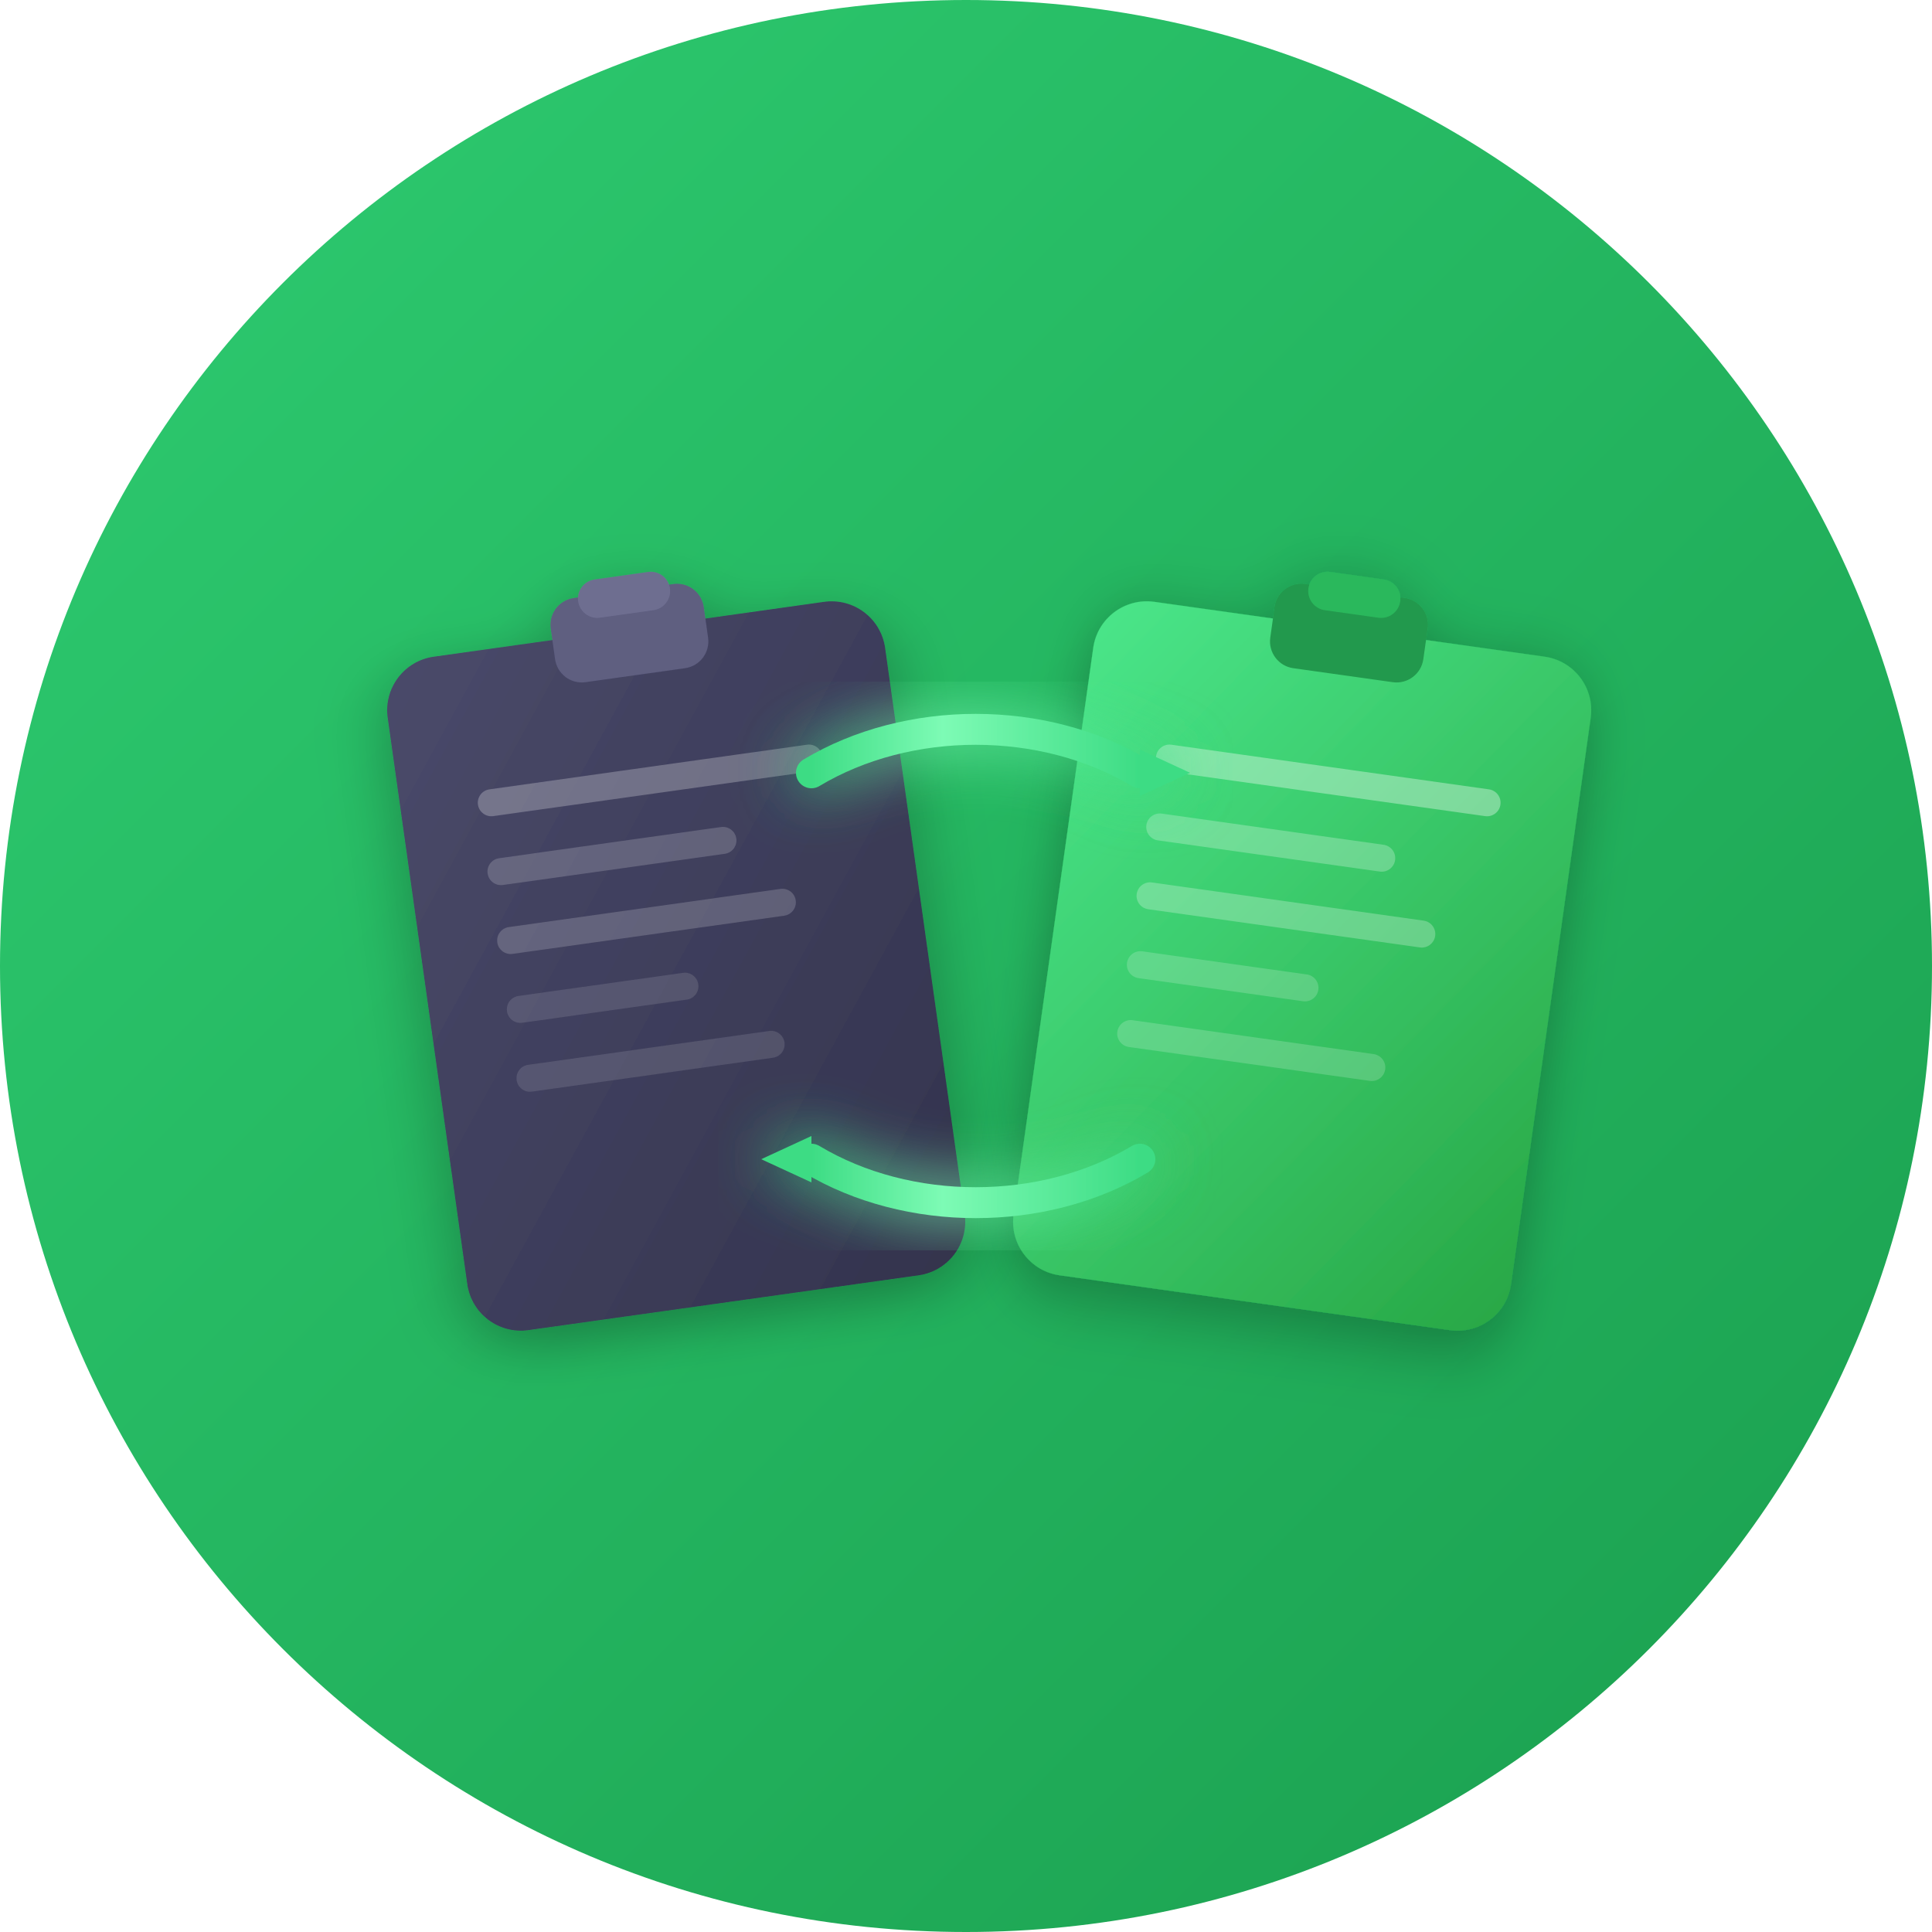
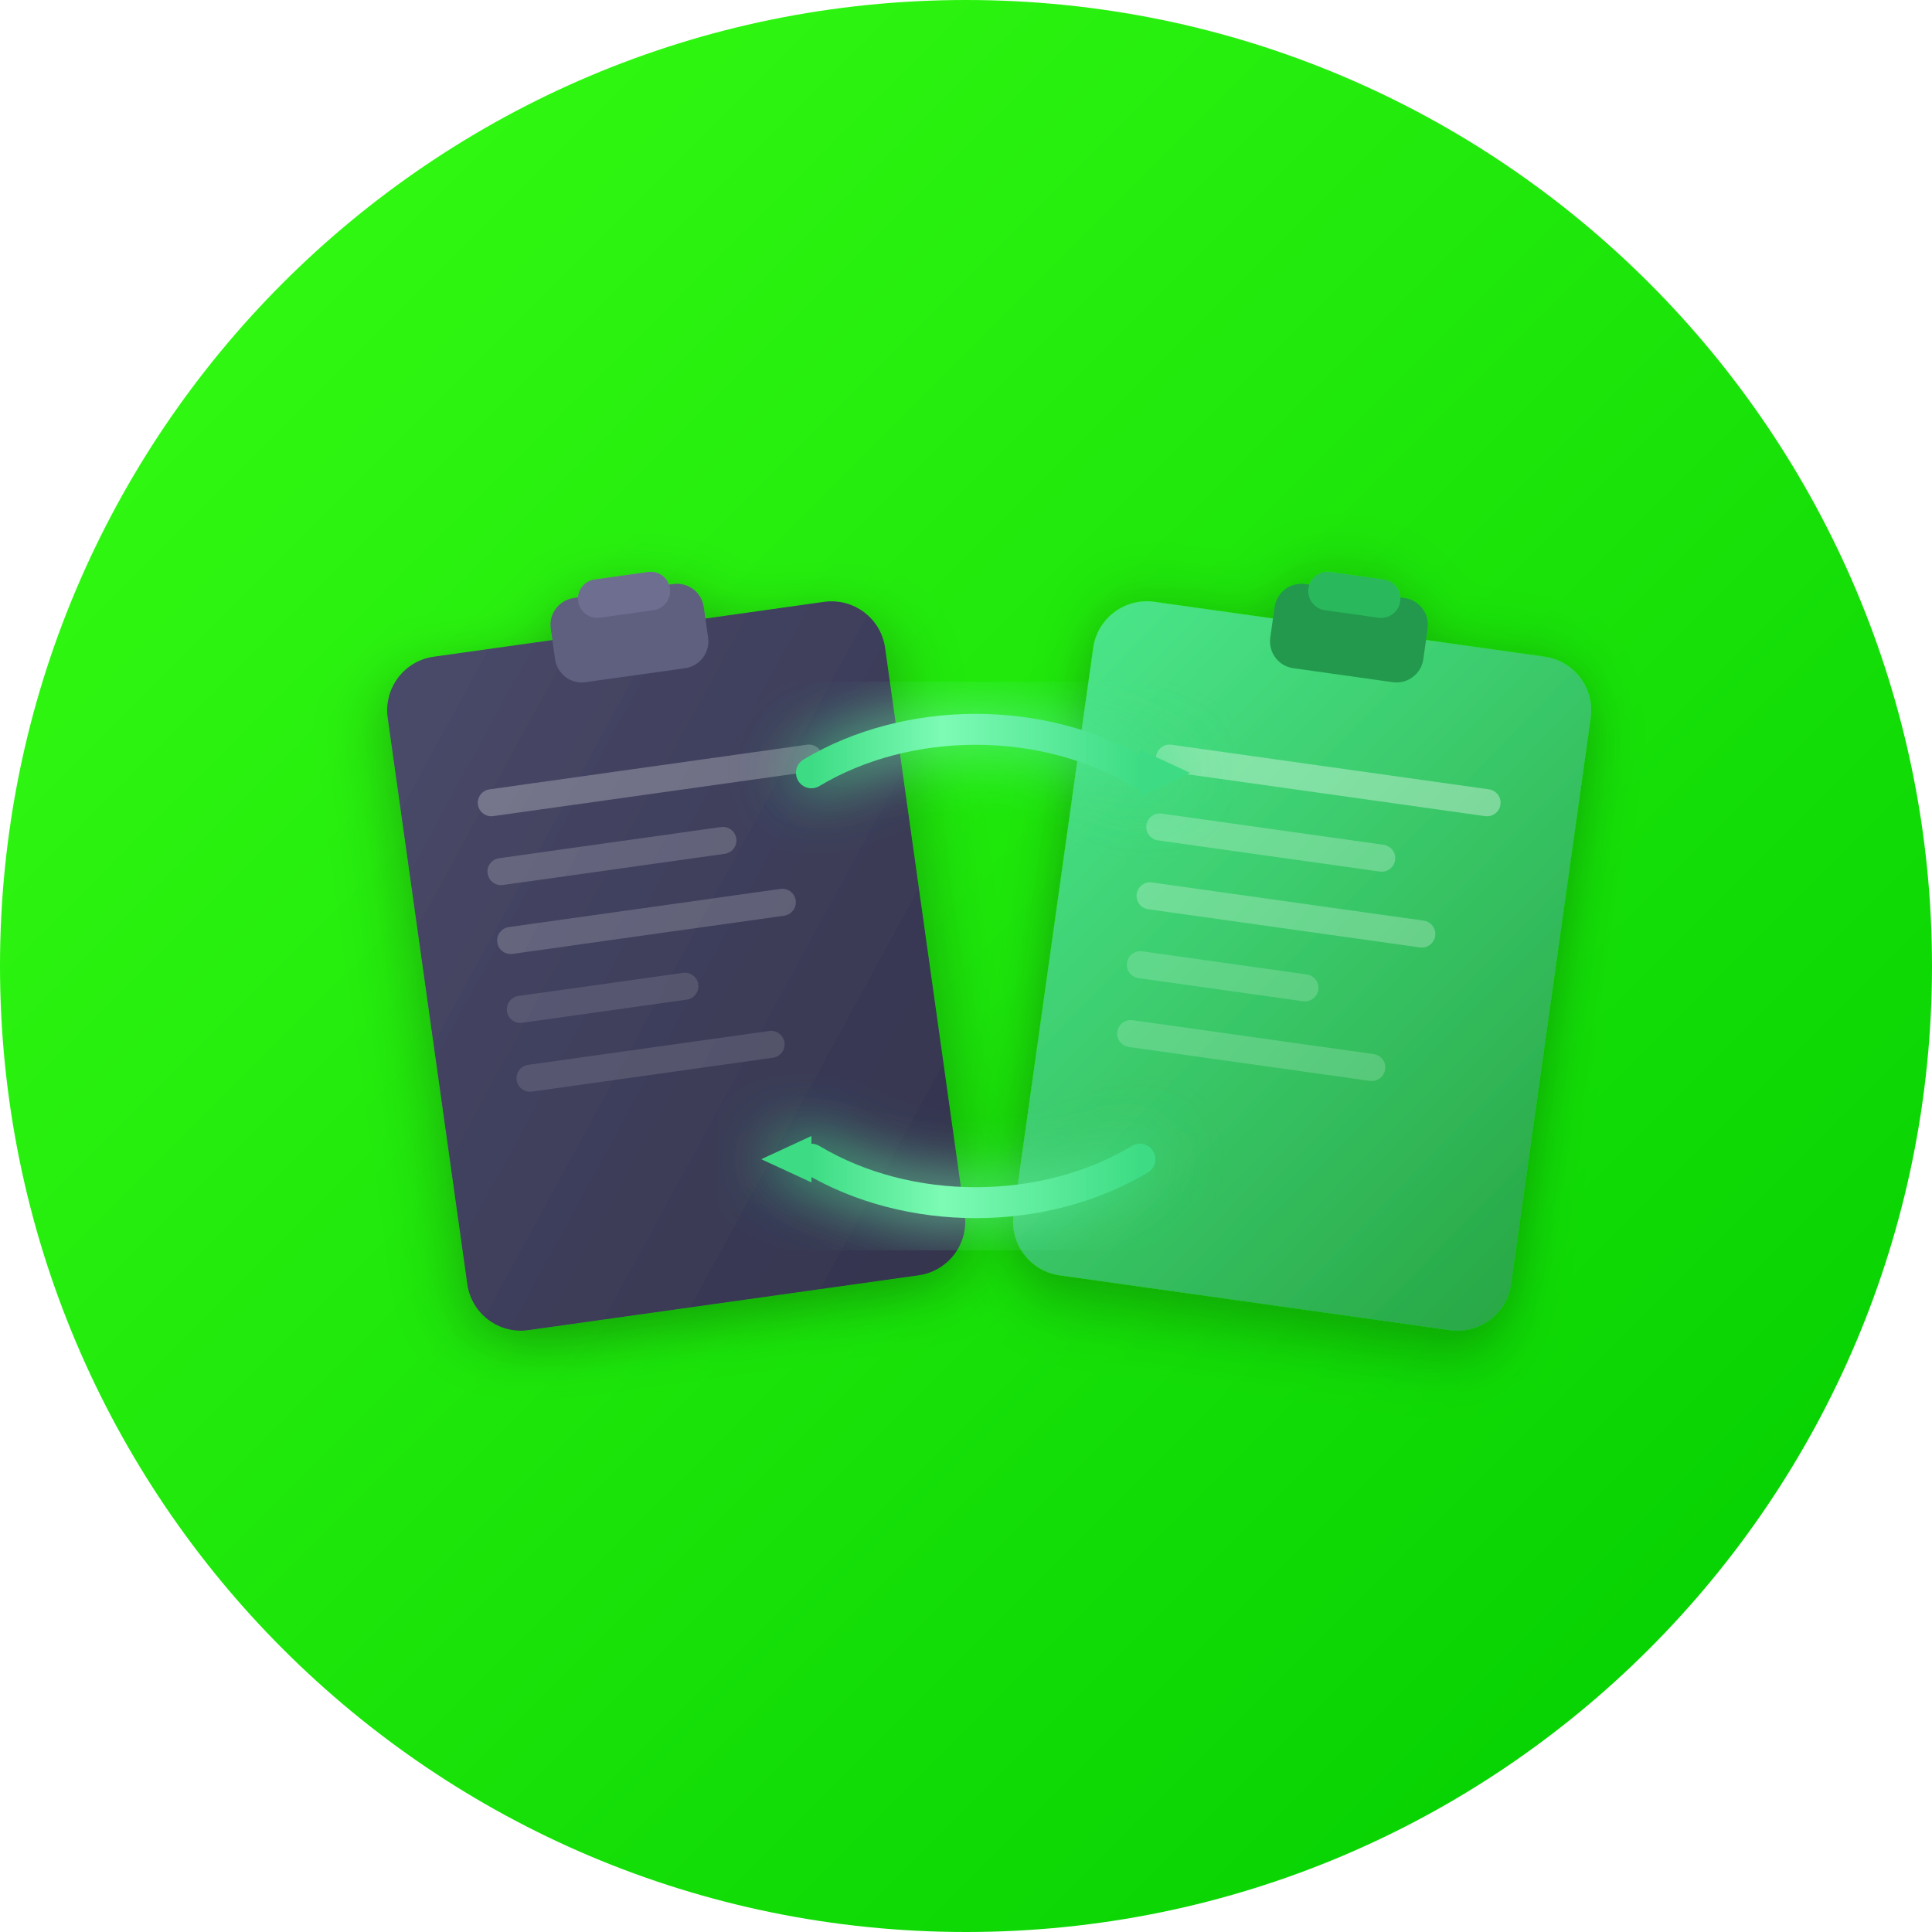
<svg xmlns="http://www.w3.org/2000/svg" viewBox="0 0 500 500" width="500" height="500">
  <defs>
    <linearGradient id="circleBg" x1="0" y1="0" x2="1" y2="1">
-       <stop offset="0%" stop-color="#2ECC71" />
-       <stop offset="100%" stop-color="#1A9E4E" />
+       <stop offset="0%" stop-color="#39FF14" />
+       <stop offset="100%" stop-color="#00CC00" />
    </linearGradient>
    <linearGradient id="greenGrad" x1="0" y1="0" x2="1" y2="1">
      <stop offset="0%" stop-color="#4AE68A" />
      <stop offset="100%" stop-color="#28A745" />
    </linearGradient>
    <linearGradient id="grayGrad" x1="0" y1="0" x2="1" y2="1">
      <stop offset="0%" stop-color="#4A4A6A" />
      <stop offset="100%" stop-color="#33334D" />
    </linearGradient>
    <linearGradient id="streakGrad" x1="0" y1="0" x2="1" y2="0">
      <stop offset="0%" stop-color="#3DDC84" />
      <stop offset="40%" stop-color="#7DFBB5" />
      <stop offset="100%" stop-color="#3DDC84" />
    </linearGradient>
    <filter id="glow">
      <feGaussianBlur stdDeviation="8" result="blur" />
      <feMerge>
        <feMergeNode in="blur" />
        <feMergeNode in="SourceGraphic" />
      </feMerge>
    </filter>
    <filter id="shadow">
      <feDropShadow dx="0" dy="4" stdDeviation="8" flood-color="#000" flood-opacity="0.3" />
    </filter>
  </defs>
  <circle cx="250" cy="250" r="250" fill="url(#circleBg)" />
  <g transform="translate(0, -10)">
    <g transform="translate(175, 260) rotate(-8)" filter="url(#shadow)">
      <rect x="-65" y="-88" width="130" height="176" rx="14" fill="url(#grayGrad)" />
      <rect x="-20" y="-98" width="40" height="22" rx="7" fill="#5E5E80" />
      <rect x="-12" y="-102" width="24" height="10" rx="5" fill="#6E6E90" />
      <rect x="-45" y="-52" width="90" height="7" rx="3.5" fill="rgba(255,255,255,0.25)" />
      <rect x="-45" y="-34" width="65" height="7" rx="3.5" fill="rgba(255,255,255,0.18)" />
      <rect x="-45" y="-16" width="78" height="7" rx="3.5" fill="rgba(255,255,255,0.18)" />
      <rect x="-45" y="2" width="50" height="7" rx="3.5" fill="rgba(255,255,255,0.12)" />
      <rect x="-45" y="20" width="70" height="7" rx="3.5" fill="rgba(255,255,255,0.12)" />
    </g>
    <g transform="translate(337, 260) rotate(8)" filter="url(#shadow)">
      <rect x="-65" y="-88" width="130" height="176" rx="14" fill="url(#greenGrad)" />
      <rect x="-20" y="-98" width="40" height="22" rx="7" fill="#22994D" />
      <rect x="-12" y="-102" width="24" height="10" rx="5" fill="#2BB85C" />
      <rect x="-45" y="-52" width="90" height="7" rx="3.5" fill="rgba(255,255,255,0.35)" />
      <rect x="-45" y="-34" width="65" height="7" rx="3.5" fill="rgba(255,255,255,0.25)" />
      <rect x="-45" y="-16" width="78" height="7" rx="3.5" fill="rgba(255,255,255,0.25)" />
      <rect x="-45" y="2" width="50" height="7" rx="3.5" fill="rgba(255,255,255,0.18)" />
      <rect x="-45" y="20" width="70" height="7" rx="3.5" fill="rgba(255,255,255,0.18)" />
    </g>
    <g filter="url(#glow)">
      <path d="M210,210 C235,195 270,195 295,210" stroke="url(#streakGrad)" stroke-width="8" stroke-linecap="round" fill="none" />
      <polygon points="295,204 295,216 308,210" fill="#3DDC84" />
      <path d="M295,310 C270,325 235,325 210,310" stroke="url(#streakGrad)" stroke-width="8" stroke-linecap="round" fill="none" />
      <polygon points="210,304 210,316 197,310" fill="#3DDC84" />
    </g>
  </g>
</svg>
